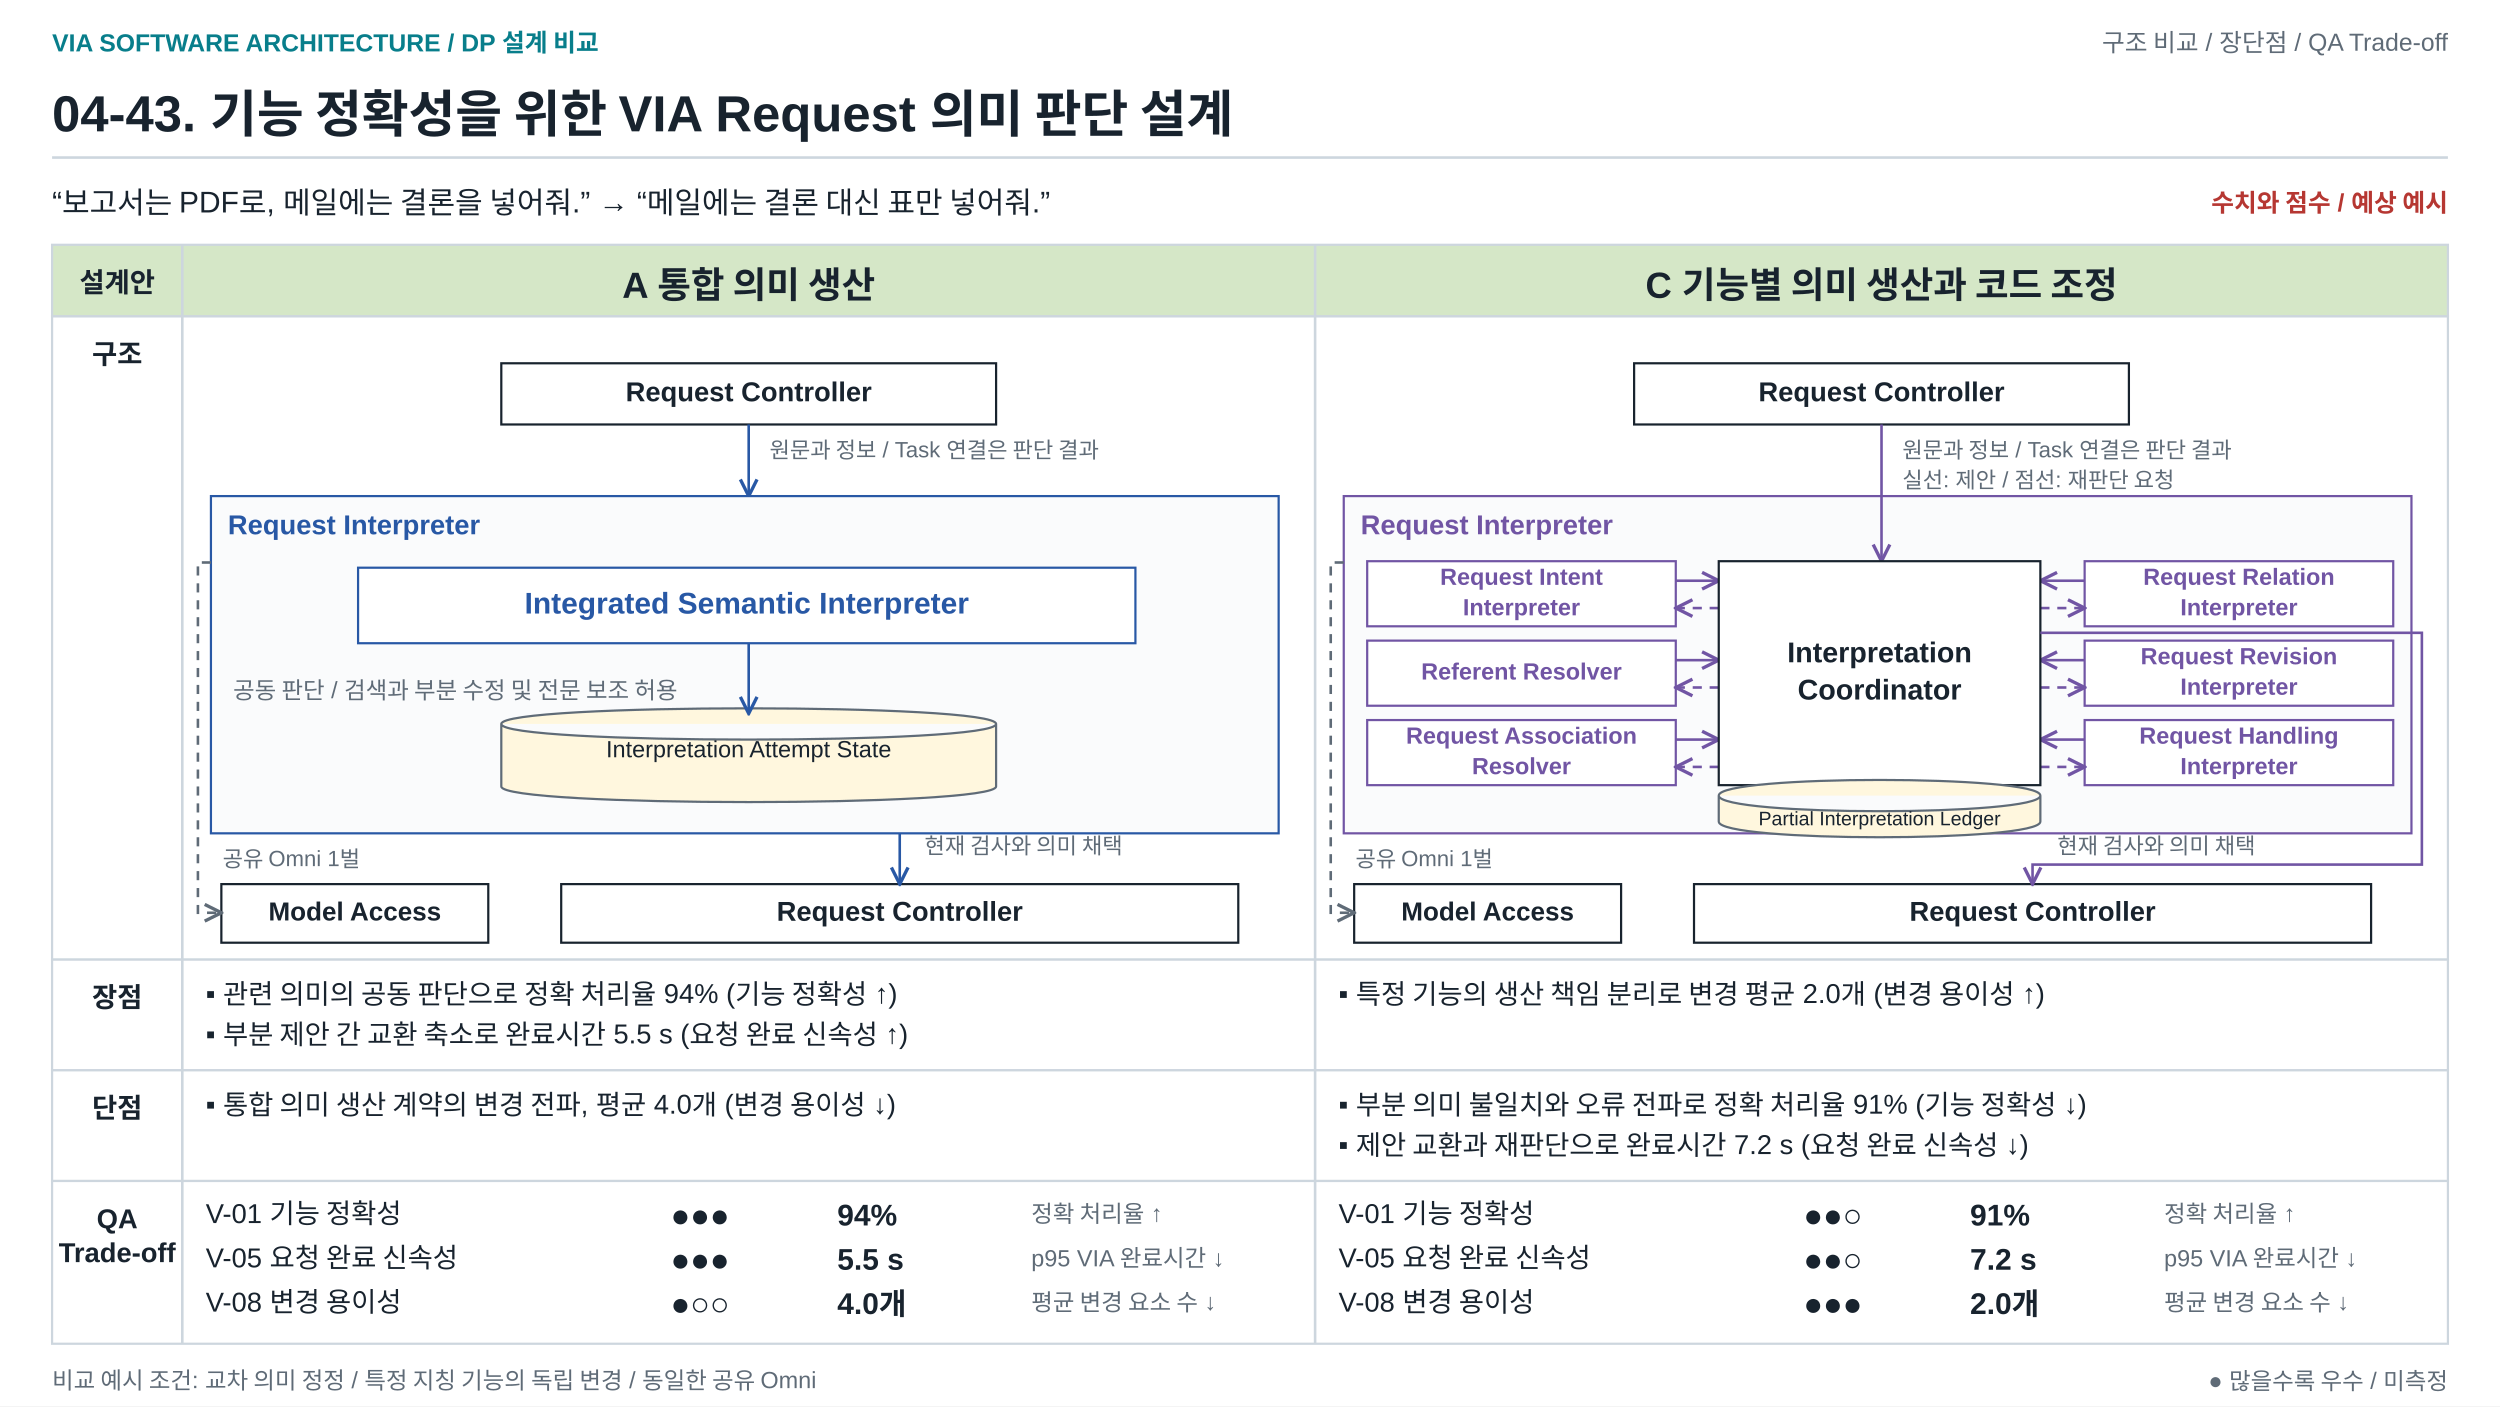
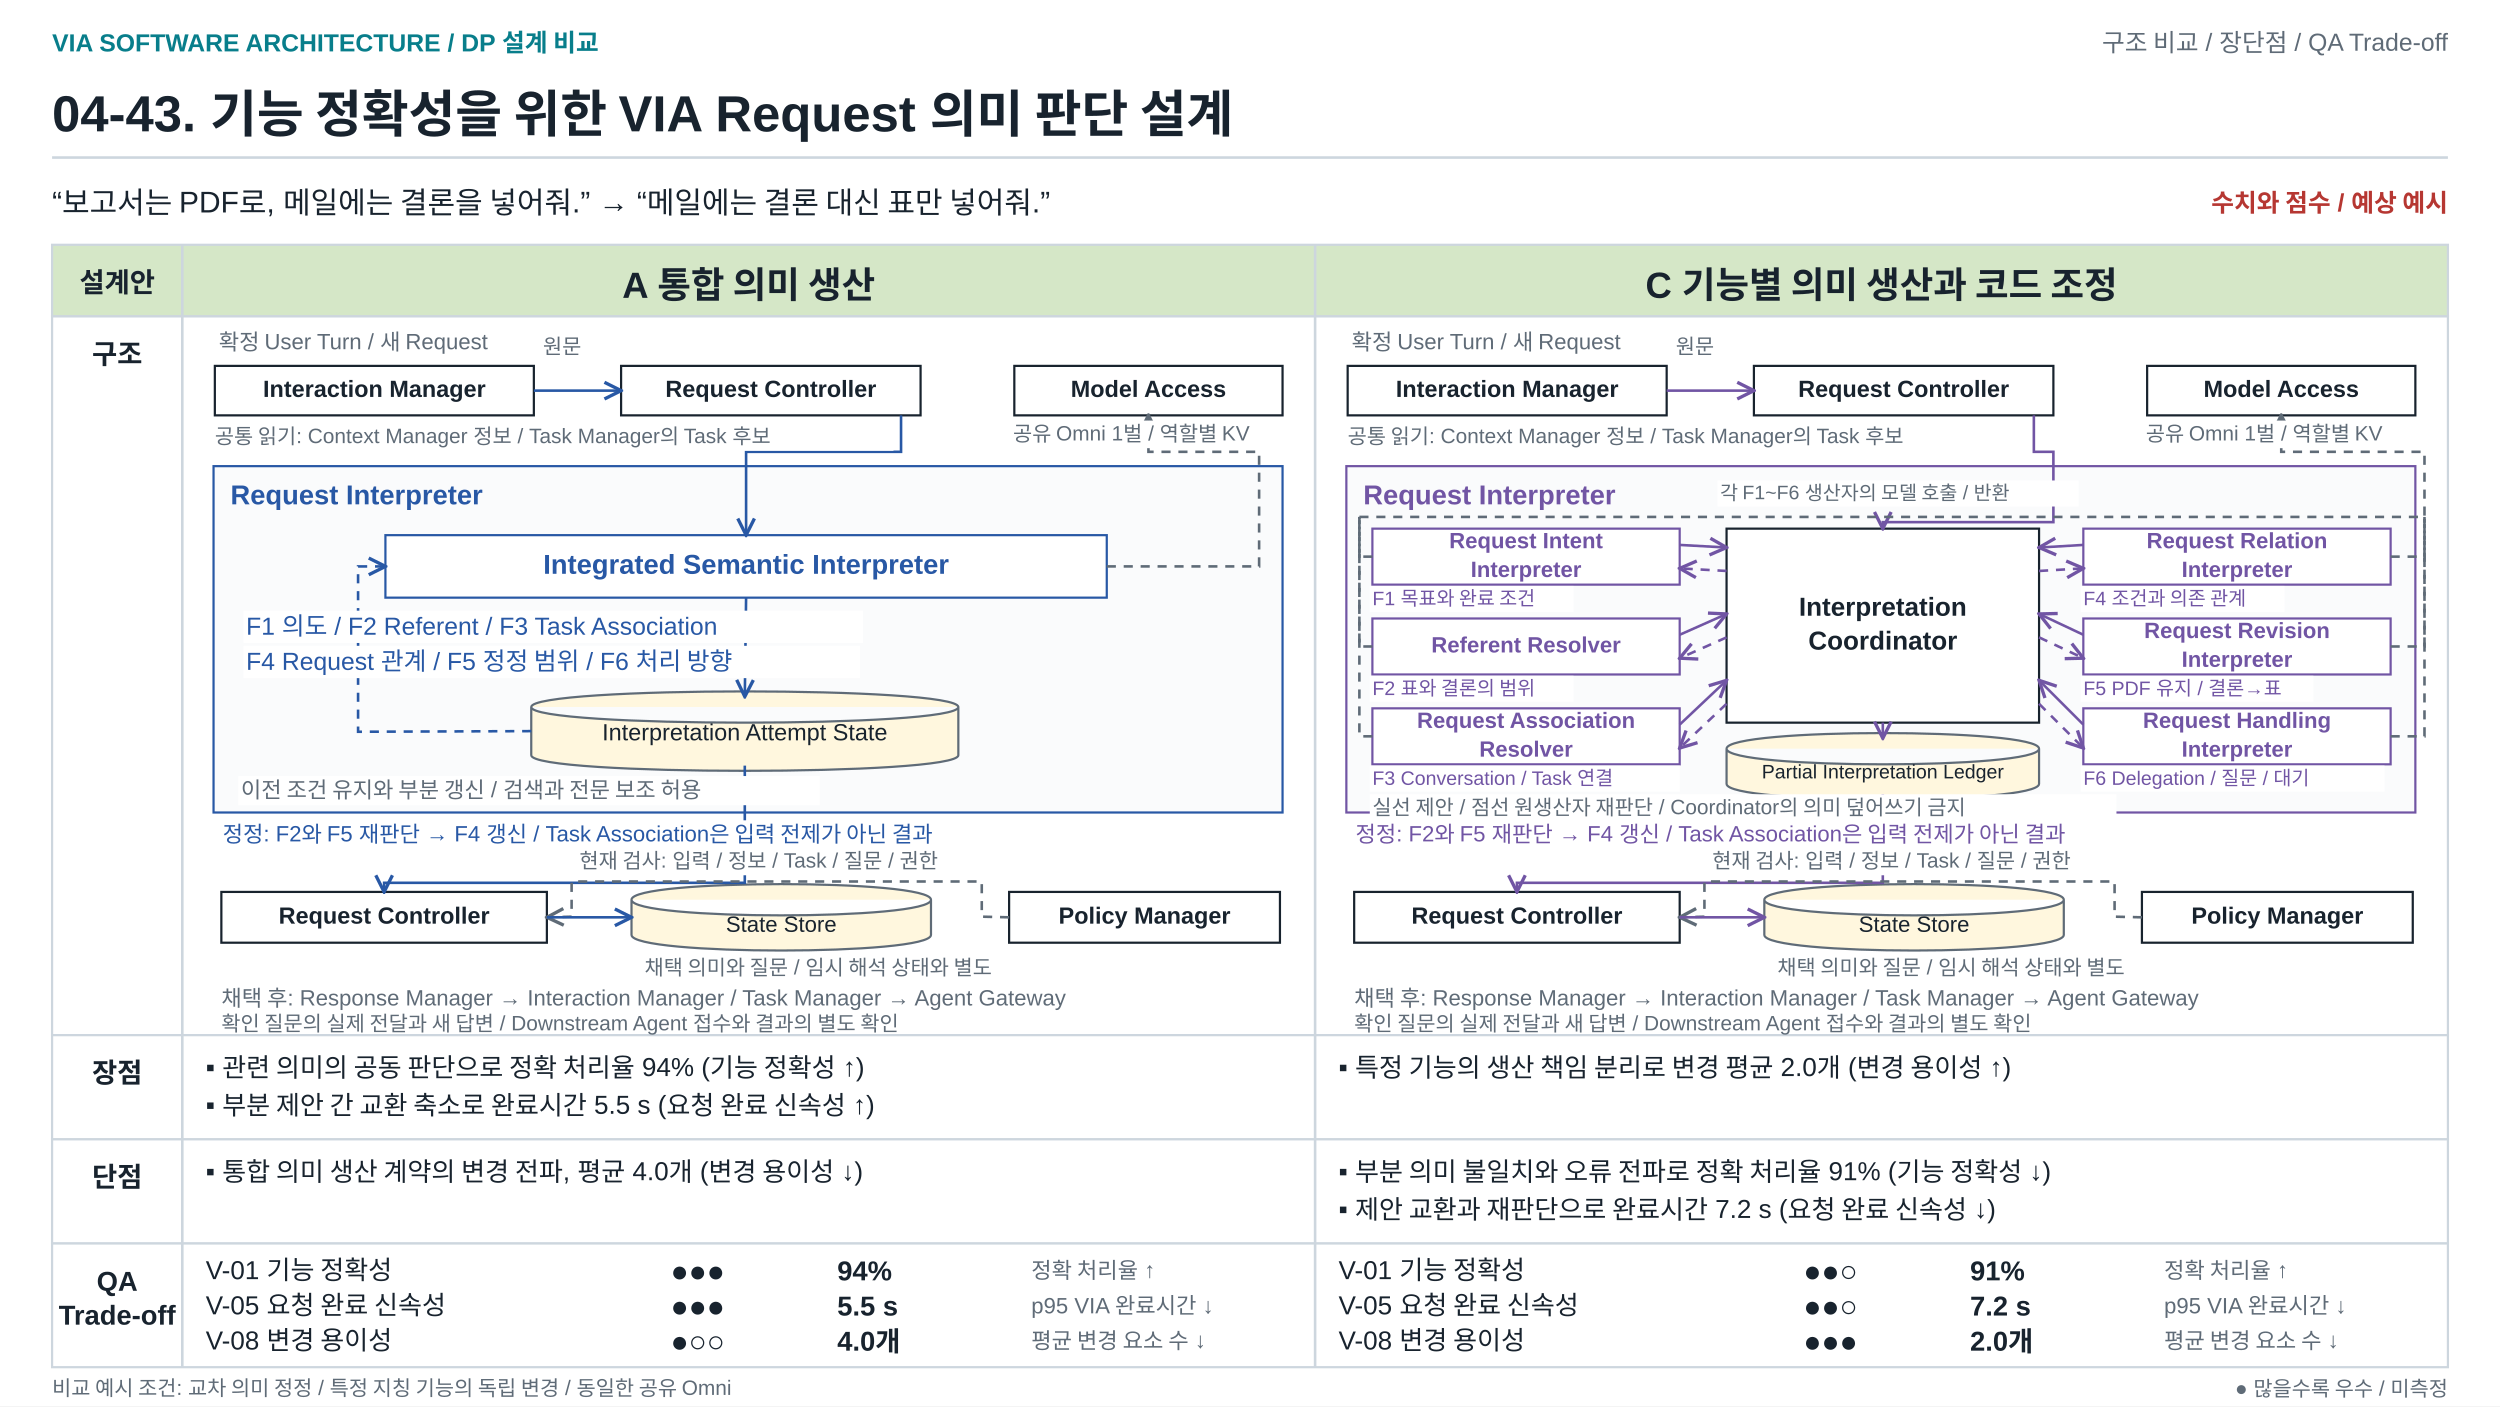
<svg xmlns="http://www.w3.org/2000/svg" width="1920" height="1080" viewBox="0 0 1920 1080" role="img" aria-labelledby="title">
  <defs>
    <marker id="a18232E" viewBox="0 0 10 10" refX="9" refY="5" markerWidth="8" markerHeight="8" orient="auto">
      <path d="M1 1L9 5L1 9" fill="none" stroke="#18232E" stroke-width="1.6" />
    </marker>
    <marker id="a2858A5" viewBox="0 0 10 10" refX="9" refY="5" markerWidth="8" markerHeight="8" orient="auto">
      <path d="M1 1L9 5L1 9" fill="none" stroke="#2858A5" stroke-width="1.6" />
    </marker>
    <marker id="aB63732" viewBox="0 0 10 10" refX="9" refY="5" markerWidth="8" markerHeight="8" orient="auto">
      <path d="M1 1L9 5L1 9" fill="none" stroke="#B63732" stroke-width="1.6" />
    </marker>
    <marker id="a087E8B" viewBox="0 0 10 10" refX="9" refY="5" markerWidth="8" markerHeight="8" orient="auto">
      <path d="M1 1L9 5L1 9" fill="none" stroke="#087E8B" stroke-width="1.6" />
    </marker>
    <marker id="a5F6B77" viewBox="0 0 10 10" refX="9" refY="5" markerWidth="8" markerHeight="8" orient="auto">
      <path d="M1 1L9 5L1 9" fill="none" stroke="#5F6B77" stroke-width="1.6" />
    </marker>
    <marker id="a7155A4" viewBox="0 0 10 10" refX="9" refY="5" markerWidth="8" markerHeight="8" orient="auto">
      <path d="M1 1L9 5L1 9" fill="none" stroke="#7155A4" stroke-width="1.6" />
    </marker>
  </defs>
  <g font-family="Apple SD Gothic Neo, Arial, sans-serif">
    <rect id="n1" fill="white" stroke="none" stroke-width="1.7" x="0" y="0" width="1920" height="1080" />
    <text id="n2-0" data-width="1300" x="40" y="39.48" text-anchor="start" font-size="19" font-weight="700" fill="#087E8B">VIA SOFTWARE ARCHITECTURE / DP 설계 비교</text>
    <text id="n3-0" data-width="450" x="1880" y="39.48" text-anchor="end" font-size="19" font-weight="400" fill="#5F6B77">구조 비교 / 장단점 / QA Trade-off</text>
    <text id="n4-0" data-width="1840" x="40" y="100.88" text-anchor="start" font-size="39" font-weight="700" fill="#18232E">04-43. 기능 정확성을 위한 VIA Request 의미 판단 설계</text>
    <polyline id="n5" points="40,121 1880,121" fill="none" stroke="#CDD6DE" stroke-width="2" />
    <text id="n6-0" data-width="1530" x="40" y="163.16" text-anchor="start" font-size="23" font-weight="400" fill="#18232E">“보고서는 PDF로, 메일에는 결론을 넣어줘.” → “메일에는 결론 대신 표만 넣어줘.”</text>
    <text id="n7-0" data-width="290" x="1880" y="162.48" text-anchor="end" font-size="19" font-weight="700" fill="#B63732">수치와 점수 / 예상 예시</text>
    <rect id="n8" fill="#D5E7C7" stroke="#CDD6DE" stroke-width="1.7" x="40" y="188" width="1840" height="55" />
    <text id="n9-0" data-width="98" x="90" y="224.32" text-anchor="middle" font-size="21" font-weight="700" fill="#18232E">설계안</text>
-     <rect id="n10" fill="white" stroke="#CDD6DE" stroke-width="1.7" x="40" y="243" width="1840" height="494" />
+     <rect id="n10" fill="white" stroke="#CDD6DE" stroke-width="1.7" x="40" y="243" width="1840" height="552" />
    <text id="n11-0" data-width="98" x="90" y="279.32" text-anchor="middle" font-size="21" font-weight="700" fill="#18232E">구조</text>
-     <rect id="n12" fill="white" stroke="#CDD6DE" stroke-width="1.7" x="40" y="737" width="1840" height="85" />
-     <text id="n13-0" data-width="98" x="90" y="773.32" text-anchor="middle" font-size="21" font-weight="700" fill="#18232E">장점</text>
-     <rect id="n14" fill="white" stroke="#CDD6DE" stroke-width="1.7" x="40" y="822" width="1840" height="85" />
-     <text id="n15-0" data-width="98" x="90" y="858.32" text-anchor="middle" font-size="21" font-weight="700" fill="#18232E">단점</text>
-     <rect id="n16" fill="white" stroke="#CDD6DE" stroke-width="1.7" x="40" y="907" width="1840" height="125" />
-     <text id="n17-0" data-width="98" x="90" y="943.32" text-anchor="middle" font-size="21" font-weight="700" fill="#18232E">QA</text>
-     <text id="n17-1" data-width="98" x="90" y="969.32" text-anchor="middle" font-size="21" font-weight="700" fill="#18232E">Trade-off</text>
-     <polyline id="n18" points="140,188 140,1032" fill="none" stroke="#CDD6DE" stroke-width="2" />
-     <polyline id="n19" points="1010,188 1010,1032" fill="none" stroke="#CDD6DE" stroke-width="2" />
+     <rect id="n12" fill="white" stroke="#CDD6DE" stroke-width="1.7" x="40" y="795" width="1840" height="80" />
+     <text id="n13-0" data-width="98" x="90" y="831.32" text-anchor="middle" font-size="21" font-weight="700" fill="#18232E">장점</text>
+     <rect id="n14" fill="white" stroke="#CDD6DE" stroke-width="1.7" x="40" y="875" width="1840" height="80" />
+     <text id="n15-0" data-width="98" x="90" y="911.32" text-anchor="middle" font-size="21" font-weight="700" fill="#18232E">단점</text>
+     <rect id="n16" fill="white" stroke="#CDD6DE" stroke-width="1.7" x="40" y="955" width="1840" height="95" />
+     <text id="n17-0" data-width="98" x="90" y="991.32" text-anchor="middle" font-size="21" font-weight="700" fill="#18232E">QA</text>
+     <text id="n17-1" data-width="98" x="90" y="1017.32" text-anchor="middle" font-size="21" font-weight="700" fill="#18232E">Trade-off</text>
+     <polyline id="n18" points="140,188 140,1050" fill="none" stroke="#CDD6DE" stroke-width="2" />
+     <polyline id="n19" points="1010,188 1010,1050" fill="none" stroke="#CDD6DE" stroke-width="2" />
    <text id="n20-0" data-width="838" x="575" y="228.76" text-anchor="middle" font-size="28" font-weight="700" fill="#18232E">A 통합 의미 생산</text>
-     <text id="n21-0" data-width="836" x="158" y="770.32" text-anchor="start" font-size="21" font-weight="400" fill="#18232E">▪ 관련 의미의 공동 판단으로 정확 처리율 94% (기능 정확성 ↑)</text>
-     <text id="n22-0" data-width="836" x="158" y="801.32" text-anchor="start" font-size="21" font-weight="400" fill="#18232E">▪ 부분 제안 간 교환 축소로 완료시간 5.5 s (요청 완료 신속성 ↑)</text>
-     <text id="n23-0" data-width="836" x="158" y="855.32" text-anchor="start" font-size="21" font-weight="400" fill="#18232E">▪ 통합 의미 생산 계약의 변경 전파, 평균 4.0개 (변경 용이성 ↓)</text>
-     <text id="n24-0" data-width="335" x="158" y="939.32" text-anchor="start" font-size="21" font-weight="400" fill="#18232E">V-01 기능 정확성</text>
-     <text id="n25-0" data-width="112" x="515" y="942.0" text-anchor="start" font-size="25" font-weight="400" fill="#18232E">●●●</text>
-     <text id="n26-0" data-width="140" x="643" y="941.16" text-anchor="start" font-size="23" font-weight="700" fill="#18232E">94%</text>
-     <text id="n27-0" data-width="206" x="792" y="938.56" text-anchor="start" font-size="18" font-weight="400" fill="#5F6B77">정확 처리율 ↑</text>
-     <text id="n28-0" data-width="335" x="158" y="973.32" text-anchor="start" font-size="21" font-weight="400" fill="#18232E">V-05 요청 완료 신속성</text>
-     <text id="n29-0" data-width="112" x="515" y="976.0" text-anchor="start" font-size="25" font-weight="400" fill="#18232E">●●●</text>
-     <text id="n30-0" data-width="140" x="643" y="975.16" text-anchor="start" font-size="23" font-weight="700" fill="#18232E">5.5 s</text>
-     <text id="n31-0" data-width="206" x="792" y="972.56" text-anchor="start" font-size="18" font-weight="400" fill="#5F6B77">p95 VIA 완료시간 ↓</text>
-     <text id="n32-0" data-width="335" x="158" y="1007.32" text-anchor="start" font-size="21" font-weight="400" fill="#18232E">V-08 변경 용이성</text>
-     <text id="n33-0" data-width="112" x="515" y="1010.0" text-anchor="start" font-size="25" font-weight="400" fill="#18232E">●○○</text>
-     <text id="n34-0" data-width="140" x="643" y="1009.16" text-anchor="start" font-size="23" font-weight="700" fill="#18232E">4.0개</text>
-     <text id="n35-0" data-width="206" x="792" y="1006.56" text-anchor="start" font-size="18" font-weight="400" fill="#5F6B77">평균 변경 요소 수 ↓</text>
+     <text id="n21-0" data-width="836" x="158" y="826.4" text-anchor="start" font-size="20" font-weight="400" fill="#18232E">▪ 관련 의미의 공동 판단으로 정확 처리율 94% (기능 정확성 ↑)</text>
+     <text id="n22-0" data-width="836" x="158" y="855.4" text-anchor="start" font-size="20" font-weight="400" fill="#18232E">▪ 부분 제안 간 교환 축소로 완료시간 5.5 s (요청 완료 신속성 ↑)</text>
+     <text id="n23-0" data-width="836" x="158" y="906.4" text-anchor="start" font-size="20" font-weight="400" fill="#18232E">▪ 통합 의미 생산 계약의 변경 전파, 평균 4.0개 (변경 용이성 ↓)</text>
+     <text id="n24-0" data-width="335" x="158" y="982.4" text-anchor="start" font-size="20" font-weight="400" fill="#18232E">V-01 기능 정확성</text>
+     <text id="n25-0" data-width="112" x="515" y="984.16" text-anchor="start" font-size="23" font-weight="400" fill="#18232E">●●●</text>
+     <text id="n26-0" data-width="140" x="643" y="983.32" text-anchor="start" font-size="21" font-weight="700" fill="#18232E">94%</text>
+     <text id="n27-0" data-width="206" x="792" y="981.64" text-anchor="start" font-size="17" font-weight="400" fill="#5F6B77">정확 처리율 ↑</text>
+     <text id="n28-0" data-width="335" x="158" y="1009.4" text-anchor="start" font-size="20" font-weight="400" fill="#18232E">V-05 요청 완료 신속성</text>
+     <text id="n29-0" data-width="112" x="515" y="1011.16" text-anchor="start" font-size="23" font-weight="400" fill="#18232E">●●●</text>
+     <text id="n30-0" data-width="140" x="643" y="1010.32" text-anchor="start" font-size="21" font-weight="700" fill="#18232E">5.5 s</text>
+     <text id="n31-0" data-width="206" x="792" y="1008.64" text-anchor="start" font-size="17" font-weight="400" fill="#5F6B77">p95 VIA 완료시간 ↓</text>
+     <text id="n32-0" data-width="335" x="158" y="1036.4" text-anchor="start" font-size="20" font-weight="400" fill="#18232E">V-08 변경 용이성</text>
+     <text id="n33-0" data-width="112" x="515" y="1038.16" text-anchor="start" font-size="23" font-weight="400" fill="#18232E">●○○</text>
+     <text id="n34-0" data-width="140" x="643" y="1037.32" text-anchor="start" font-size="21" font-weight="700" fill="#18232E">4.0개</text>
+     <text id="n35-0" data-width="206" x="792" y="1035.64" text-anchor="start" font-size="17" font-weight="400" fill="#5F6B77">평균 변경 요소 수 ↓</text>
    <text id="n36-0" data-width="838" x="1445" y="228.76" text-anchor="middle" font-size="28" font-weight="700" fill="#18232E">C 기능별 의미 생산과 코드 조정</text>
-     <text id="n37-0" data-width="836" x="1028" y="770.32" text-anchor="start" font-size="21" font-weight="400" fill="#18232E">▪ 특정 기능의 생산 책임 분리로 변경 평균 2.0개 (변경 용이성 ↑)</text>
-     <text id="n38-0" data-width="836" x="1028" y="855.32" text-anchor="start" font-size="21" font-weight="400" fill="#18232E">▪ 부분 의미 불일치와 오류 전파로 정확 처리율 91% (기능 정확성 ↓)</text>
-     <text id="n39-0" data-width="836" x="1028" y="886.32" text-anchor="start" font-size="21" font-weight="400" fill="#18232E">▪ 제안 교환과 재판단으로 완료시간 7.2 s (요청 완료 신속성 ↓)</text>
-     <text id="n40-0" data-width="335" x="1028" y="939.32" text-anchor="start" font-size="21" font-weight="400" fill="#18232E">V-01 기능 정확성</text>
-     <text id="n41-0" data-width="112" x="1385" y="942.0" text-anchor="start" font-size="25" font-weight="400" fill="#18232E">●●○</text>
-     <text id="n42-0" data-width="140" x="1513" y="941.16" text-anchor="start" font-size="23" font-weight="700" fill="#18232E">91%</text>
-     <text id="n43-0" data-width="206" x="1662" y="938.56" text-anchor="start" font-size="18" font-weight="400" fill="#5F6B77">정확 처리율 ↑</text>
-     <text id="n44-0" data-width="335" x="1028" y="973.32" text-anchor="start" font-size="21" font-weight="400" fill="#18232E">V-05 요청 완료 신속성</text>
-     <text id="n45-0" data-width="112" x="1385" y="976.0" text-anchor="start" font-size="25" font-weight="400" fill="#18232E">●●○</text>
-     <text id="n46-0" data-width="140" x="1513" y="975.16" text-anchor="start" font-size="23" font-weight="700" fill="#18232E">7.2 s</text>
-     <text id="n47-0" data-width="206" x="1662" y="972.56" text-anchor="start" font-size="18" font-weight="400" fill="#5F6B77">p95 VIA 완료시간 ↓</text>
-     <text id="n48-0" data-width="335" x="1028" y="1007.32" text-anchor="start" font-size="21" font-weight="400" fill="#18232E">V-08 변경 용이성</text>
-     <text id="n49-0" data-width="112" x="1385" y="1010.0" text-anchor="start" font-size="25" font-weight="400" fill="#18232E">●●●</text>
-     <text id="n50-0" data-width="140" x="1513" y="1009.16" text-anchor="start" font-size="23" font-weight="700" fill="#18232E">2.0개</text>
-     <text id="n51-0" data-width="206" x="1662" y="1006.56" text-anchor="start" font-size="18" font-weight="400" fill="#5F6B77">평균 변경 요소 수 ↓</text>
-     <text id="n52-0" data-width="1520" x="40" y="1066.56" text-anchor="start" font-size="18" font-weight="400" fill="#5F6B77">비교 예시 조건: 교차 의미 정정 / 특정 지칭 기능의 독립 변경 / 동일한 공유 Omni</text>
-     <text id="n53-0" data-width="315" x="1880" y="1066.56" text-anchor="end" font-size="18" font-weight="400" fill="#5F6B77">● 많을수록 우수 / 미측정</text>
-     <rect id="n54" fill="white" stroke="#18232E" stroke-width="1.7" x="385" y="279" width="380" height="47" />
-     <text id="n55-0" data-width="362" x="575.0" y="308.17" text-anchor="middle" font-size="21" font-weight="700" fill="#18232E">Request Controller</text>
-     <polyline id="n56" points="575,326 575,381" fill="none" stroke="#2858A5" stroke-width="2" marker-end="url(#a2858A5)" />
-     <text id="n57-0" data-width="360" x="591" y="351.64" text-anchor="start" font-size="17" font-weight="400" fill="#5F6B77">원문과 정보 / Task 연결은 판단 결과</text>
-     <rect id="n58" fill="#FAFBFC" stroke="#2858A5" stroke-width="1.7" x="162" y="381" width="820" height="259" />
-     <text id="n59-0" data-width="794" x="175" y="410.32" text-anchor="start" font-size="21" font-weight="700" fill="#2858A5">Request Interpreter</text>
-     <rect id="n60" fill="white" stroke="#2858A5" stroke-width="1.7" x="275" y="436" width="597" height="58" />
-     <text id="n61-0" data-width="579" x="573.5" y="471.21" text-anchor="middle" font-size="23" font-weight="700" fill="#2858A5">Integrated Semantic Interpreter</text>
-     <path id="n62" fill="#FFF7DE" stroke="#5F6B77" stroke-width="1.7" d="M385 556C385 540 765 540 765 556V604C765 620 385 620 385 604Z M385 556C385 572 765 572 765 556" />
-     <text id="n63-0" data-width="362" x="575.0" y="581.56" text-anchor="middle" font-size="18" font-weight="400" fill="#18232E">Interpretation Attempt State</text>
-     <polyline id="n64" points="575,494 575,548" fill="none" stroke="#2858A5" stroke-width="2" marker-end="url(#a2858A5)" />
-     <text id="n65-0" data-width="785" x="179" y="536.56" text-anchor="start" font-size="18" font-weight="400" fill="#5F6B77">공동 판단 / 검색과 부분 수정 및 전문 보조 허용</text>
-     <rect id="n66" fill="white" stroke="#18232E" stroke-width="1.7" x="170" y="679" width="205" height="45" />
-     <text id="n67-0" data-width="187" x="272.5" y="706.9" text-anchor="middle" font-size="20" font-weight="700" fill="#18232E">Model Access</text>
-     <rect id="n68" fill="white" stroke="#18232E" stroke-width="1.7" x="431" y="679" width="520" height="45" />
-     <text id="n69-0" data-width="502" x="691.0" y="707.17" text-anchor="middle" font-size="21" font-weight="700" fill="#18232E">Request Controller</text>
-     <polyline id="n70" points="162,432 152,432 152,701 170,701" fill="none" stroke="#5F6B77" stroke-width="2" stroke-dasharray="7 6" marker-end="url(#a5F6B77)" />
-     <text id="n71-0" data-width="246" x="171" y="665.64" text-anchor="start" font-size="17" font-weight="400" fill="#5F6B77">공유 Omni 1벌</text>
-     <polyline id="n72" points="691,640 691,679" fill="none" stroke="#2858A5" stroke-width="2" marker-end="url(#a2858A5)" />
-     <text id="n73-0" data-width="263" x="710" y="655.64" text-anchor="start" font-size="17" font-weight="400" fill="#5F6B77">현재 검사와 의미 채택</text>
-     <rect id="n74" fill="white" stroke="#18232E" stroke-width="1.7" x="1255" y="279" width="380" height="47" />
-     <text id="n75-0" data-width="362" x="1445.0" y="308.17" text-anchor="middle" font-size="21" font-weight="700" fill="#18232E">Request Controller</text>
-     <polyline id="n76" points="1445,326 1445,431" fill="none" stroke="#7155A4" stroke-width="2" marker-end="url(#a7155A4)" />
-     <text id="n77-0" data-width="360" x="1461" y="351.64" text-anchor="start" font-size="17" font-weight="400" fill="#5F6B77">원문과 정보 / Task 연결은 판단 결과</text>
-     <text id="n78-0" data-width="360" x="1461" y="374.64" text-anchor="start" font-size="17" font-weight="400" fill="#5F6B77">실선: 제안 / 점선: 재판단 요청</text>
-     <rect id="n79" fill="#FAFBFC" stroke="#7155A4" stroke-width="1.7" x="1032" y="381" width="820" height="259" />
-     <text id="n80-0" data-width="794" x="1045" y="410.32" text-anchor="start" font-size="21" font-weight="700" fill="#7155A4">Request Interpreter</text>
-     <polyline id="n81" points="1445,381 1445,431" fill="none" stroke="#7155A4" stroke-width="2" marker-end="url(#a7155A4)" />
-     <rect id="n82" fill="white" stroke="#7155A4" stroke-width="1.7" x="1050" y="431" width="237" height="50" />
-     <text id="n83-0" data-width="219" x="1168.5" y="449.16" text-anchor="middle" font-size="18" font-weight="700" fill="#7155A4">Request Intent</text>
-     <text id="n83-1" data-width="219" x="1168.5" y="472.56" text-anchor="middle" font-size="18" font-weight="700" fill="#7155A4">Interpreter</text>
-     <polyline id="n84" points="1287,446 1320,446" fill="none" stroke="#7155A4" stroke-width="2" marker-end="url(#a7155A4)" />
-     <polyline id="n85" points="1320,467 1287,467" fill="none" stroke="#7155A4" stroke-width="2" stroke-dasharray="7 6" marker-end="url(#a7155A4)" />
-     <rect id="n86" fill="white" stroke="#7155A4" stroke-width="1.7" x="1050" y="492" width="237" height="50" />
-     <text id="n87-0" data-width="219" x="1168.5" y="521.86" text-anchor="middle" font-size="18" font-weight="700" fill="#7155A4">Referent Resolver</text>
-     <polyline id="n88" points="1287,507 1320,507" fill="none" stroke="#7155A4" stroke-width="2" marker-end="url(#a7155A4)" />
-     <polyline id="n89" points="1320,528 1287,528" fill="none" stroke="#7155A4" stroke-width="2" stroke-dasharray="7 6" marker-end="url(#a7155A4)" />
-     <rect id="n90" fill="white" stroke="#7155A4" stroke-width="1.7" x="1050" y="553" width="237" height="50" />
-     <text id="n91-0" data-width="219" x="1168.5" y="571.16" text-anchor="middle" font-size="18" font-weight="700" fill="#7155A4">Request Association</text>
-     <text id="n91-1" data-width="219" x="1168.5" y="594.56" text-anchor="middle" font-size="18" font-weight="700" fill="#7155A4">Resolver</text>
-     <polyline id="n92" points="1287,568 1320,568" fill="none" stroke="#7155A4" stroke-width="2" marker-end="url(#a7155A4)" />
-     <polyline id="n93" points="1320,589 1287,589" fill="none" stroke="#7155A4" stroke-width="2" stroke-dasharray="7 6" marker-end="url(#a7155A4)" />
-     <rect id="n94" fill="white" stroke="#7155A4" stroke-width="1.7" x="1601" y="431" width="237" height="50" />
-     <text id="n95-0" data-width="219" x="1719.5" y="449.16" text-anchor="middle" font-size="18" font-weight="700" fill="#7155A4">Request Relation</text>
-     <text id="n95-1" data-width="219" x="1719.5" y="472.56" text-anchor="middle" font-size="18" font-weight="700" fill="#7155A4">Interpreter</text>
-     <polyline id="n96" points="1601,446 1567,446" fill="none" stroke="#7155A4" stroke-width="2" marker-end="url(#a7155A4)" />
-     <polyline id="n97" points="1567,467 1601,467" fill="none" stroke="#7155A4" stroke-width="2" stroke-dasharray="7 6" marker-end="url(#a7155A4)" />
-     <rect id="n98" fill="white" stroke="#7155A4" stroke-width="1.7" x="1601" y="492" width="237" height="50" />
-     <text id="n99-0" data-width="219" x="1719.5" y="510.16" text-anchor="middle" font-size="18" font-weight="700" fill="#7155A4">Request Revision</text>
-     <text id="n99-1" data-width="219" x="1719.5" y="533.56" text-anchor="middle" font-size="18" font-weight="700" fill="#7155A4">Interpreter</text>
-     <polyline id="n100" points="1601,507 1567,507" fill="none" stroke="#7155A4" stroke-width="2" marker-end="url(#a7155A4)" />
-     <polyline id="n101" points="1567,528 1601,528" fill="none" stroke="#7155A4" stroke-width="2" stroke-dasharray="7 6" marker-end="url(#a7155A4)" />
-     <rect id="n102" fill="white" stroke="#7155A4" stroke-width="1.7" x="1601" y="553" width="237" height="50" />
-     <text id="n103-0" data-width="219" x="1719.5" y="571.16" text-anchor="middle" font-size="18" font-weight="700" fill="#7155A4">Request Handling</text>
-     <text id="n103-1" data-width="219" x="1719.5" y="594.56" text-anchor="middle" font-size="18" font-weight="700" fill="#7155A4">Interpreter</text>
-     <polyline id="n104" points="1601,568 1567,568" fill="none" stroke="#7155A4" stroke-width="2" marker-end="url(#a7155A4)" />
-     <polyline id="n105" points="1567,589 1601,589" fill="none" stroke="#7155A4" stroke-width="2" stroke-dasharray="7 6" marker-end="url(#a7155A4)" />
-     <rect id="n106" fill="white" stroke="#18232E" stroke-width="1.7" x="1320" y="431" width="247" height="172" />
-     <text id="n107-0" data-width="229" x="1443.5" y="508.64" text-anchor="middle" font-size="22" font-weight="700" fill="#18232E">Interpretation</text>
-     <text id="n107-1" data-width="229" x="1443.5" y="537.24" text-anchor="middle" font-size="22" font-weight="700" fill="#18232E">Coordinator</text>
-     <path id="n108" fill="#FFF7DE" stroke="#5F6B77" stroke-width="1.7" d="M1320 611C1320 595 1567 595 1567 611V631C1567 647 1320 647 1320 631Z M1320 611C1320 627 1567 627 1567 611" />
-     <text id="n109-0" data-width="229" x="1443.5" y="633.8" text-anchor="middle" font-size="15" font-weight="400" fill="#18232E">Partial Interpretation Ledger</text>
-     <rect id="n110" fill="white" stroke="#18232E" stroke-width="1.7" x="1040" y="679" width="205" height="45" />
-     <text id="n111-0" data-width="187" x="1142.5" y="706.9" text-anchor="middle" font-size="20" font-weight="700" fill="#18232E">Model Access</text>
-     <rect id="n112" fill="white" stroke="#18232E" stroke-width="1.7" x="1301" y="679" width="520" height="45" />
-     <text id="n113-0" data-width="502" x="1561.0" y="707.17" text-anchor="middle" font-size="21" font-weight="700" fill="#18232E">Request Controller</text>
-     <polyline id="n114" points="1032,432 1022,432 1022,701 1040,701" fill="none" stroke="#5F6B77" stroke-width="2" stroke-dasharray="7 6" marker-end="url(#a5F6B77)" />
-     <text id="n115-0" data-width="246" x="1041" y="665.64" text-anchor="start" font-size="17" font-weight="400" fill="#5F6B77">공유 Omni 1벌</text>
-     <polyline id="n116" points="1567,486 1860,486 1860,664 1561,664 1561,679" fill="none" stroke="#7155A4" stroke-width="2" marker-end="url(#a7155A4)" />
-     <text id="n117-0" data-width="263" x="1580" y="655.64" text-anchor="start" font-size="17" font-weight="400" fill="#5F6B77">현재 검사와 의미 채택</text>
+     <text id="n37-0" data-width="836" x="1028" y="826.4" text-anchor="start" font-size="20" font-weight="400" fill="#18232E">▪ 특정 기능의 생산 책임 분리로 변경 평균 2.0개 (변경 용이성 ↑)</text>
+     <text id="n38-0" data-width="836" x="1028" y="906.4" text-anchor="start" font-size="20" font-weight="400" fill="#18232E">▪ 부분 의미 불일치와 오류 전파로 정확 처리율 91% (기능 정확성 ↓)</text>
+     <text id="n39-0" data-width="836" x="1028" y="935.4" text-anchor="start" font-size="20" font-weight="400" fill="#18232E">▪ 제안 교환과 재판단으로 완료시간 7.2 s (요청 완료 신속성 ↓)</text>
+     <text id="n40-0" data-width="335" x="1028" y="982.4" text-anchor="start" font-size="20" font-weight="400" fill="#18232E">V-01 기능 정확성</text>
+     <text id="n41-0" data-width="112" x="1385" y="984.16" text-anchor="start" font-size="23" font-weight="400" fill="#18232E">●●○</text>
+     <text id="n42-0" data-width="140" x="1513" y="983.32" text-anchor="start" font-size="21" font-weight="700" fill="#18232E">91%</text>
+     <text id="n43-0" data-width="206" x="1662" y="981.64" text-anchor="start" font-size="17" font-weight="400" fill="#5F6B77">정확 처리율 ↑</text>
+     <text id="n44-0" data-width="335" x="1028" y="1009.4" text-anchor="start" font-size="20" font-weight="400" fill="#18232E">V-05 요청 완료 신속성</text>
+     <text id="n45-0" data-width="112" x="1385" y="1011.16" text-anchor="start" font-size="23" font-weight="400" fill="#18232E">●●○</text>
+     <text id="n46-0" data-width="140" x="1513" y="1010.32" text-anchor="start" font-size="21" font-weight="700" fill="#18232E">7.2 s</text>
+     <text id="n47-0" data-width="206" x="1662" y="1008.64" text-anchor="start" font-size="17" font-weight="400" fill="#5F6B77">p95 VIA 완료시간 ↓</text>
+     <text id="n48-0" data-width="335" x="1028" y="1036.4" text-anchor="start" font-size="20" font-weight="400" fill="#18232E">V-08 변경 용이성</text>
+     <text id="n49-0" data-width="112" x="1385" y="1038.16" text-anchor="start" font-size="23" font-weight="400" fill="#18232E">●●●</text>
+     <text id="n50-0" data-width="140" x="1513" y="1037.32" text-anchor="start" font-size="21" font-weight="700" fill="#18232E">2.0개</text>
+     <text id="n51-0" data-width="206" x="1662" y="1035.64" text-anchor="start" font-size="17" font-weight="400" fill="#5F6B77">평균 변경 요소 수 ↓</text>
+     <text id="n52-0" data-width="1520" x="40" y="1071.72" text-anchor="start" font-size="16" font-weight="400" fill="#5F6B77">비교 예시 조건: 교차 의미 정정 / 특정 지칭 기능의 독립 변경 / 동일한 공유 Omni</text>
+     <text id="n53-0" data-width="315" x="1880" y="1071.72" text-anchor="end" font-size="16" font-weight="400" fill="#5F6B77">● 많을수록 우수 / 미측정</text>
+     <rect id="n54" fill="white" stroke="#18232E" stroke-width="1.7" x="165" y="281" width="245" height="38" />
+     <text id="n55-0" data-width="227" x="287.5" y="304.86" text-anchor="middle" font-size="18" font-weight="700" fill="#18232E">Interaction Manager</text>
+     <rect id="n56" fill="white" stroke="#18232E" stroke-width="1.7" x="477" y="281" width="230" height="38" />
+     <text id="n57-0" data-width="212" x="592.0" y="304.86" text-anchor="middle" font-size="18" font-weight="700" fill="#18232E">Request Controller</text>
+     <rect id="n58" fill="white" stroke="#18232E" stroke-width="1.7" x="779" y="281" width="206" height="38" />
+     <text id="n59-0" data-width="188" x="882.0" y="304.86" text-anchor="middle" font-size="18" font-weight="700" fill="#18232E">Model Access</text>
+     <polyline id="n64" points="410,300.0 477,300.0" fill="none" stroke="#2858A5" stroke-width="2" marker-end="url(#a2858A5)" />
+     <rect id="n69" fill="#FAFBFC" stroke="#2858A5" stroke-width="1.7" x="164" y="358" width="821" height="266" />
+     <text id="n70-0" data-width="795" x="177" y="387.32" text-anchor="start" font-size="21" font-weight="700" fill="#2858A5">Request Interpreter</text>
+     <rect id="n71" fill="white" stroke="#2858A5" stroke-width="1.7" x="296" y="411" width="554" height="48" />
+     <text id="n72-0" data-width="536" x="573.0" y="440.67" text-anchor="middle" font-size="21" font-weight="700" fill="#2858A5">Integrated Semantic Interpreter</text>
+     <path id="n73" fill="#FFF7DE" stroke="#5F6B77" stroke-width="1.7" d="M408 543C408 527 736 527 736 543V580C736 596 408 596 408 580Z M408 543C408 559 736 559 736 543" />
+     <text id="n74-0" data-width="310" x="572.0" y="568.56" text-anchor="middle" font-size="18" font-weight="400" fill="#18232E">Interpretation Attempt State</text>
+     <polyline id="n75" points="692.0,319 692,347 573,347 573.0,411" fill="none" stroke="#2858A5" stroke-width="2" marker-end="url(#a2858A5)" />
+     <polyline id="n80" points="573.0,459 572.0,535" fill="none" stroke="#2858A5" stroke-width="2" marker-end="url(#a2858A5)" />
+     <polyline id="n81" points="408,561.5 275,562 275,435 296,435.0" fill="none" stroke="#2858A5" stroke-width="2" stroke-dasharray="7 6" marker-end="url(#a2858A5)" />
+     <polyline id="n84" points="850,435.0 967,435 967,347 882,347 882.0,319" fill="none" stroke="#5F6B77" stroke-width="2" stroke-dasharray="7 6" marker-end="url(#a5F6B77)" />
+     <rect id="n87" fill="white" stroke="#18232E" stroke-width="1.7" x="170" y="685" width="250" height="39" />
+     <text id="n88-0" data-width="232" x="295.0" y="709.36" text-anchor="middle" font-size="18" font-weight="700" fill="#18232E">Request Controller</text>
+     <path id="n89" fill="#FFF7DE" stroke="#5F6B77" stroke-width="1.7" d="M485 691C485 675 715 675 715 691V718C715 734 485 734 485 718Z M485 691C485 707 715 707 715 691" />
+     <text id="n90-0" data-width="212" x="600.0" y="715.64" text-anchor="middle" font-size="17" font-weight="400" fill="#18232E">State Store</text>
+     <rect id="n91" fill="white" stroke="#18232E" stroke-width="1.7" x="775" y="685" width="208" height="39" />
+     <text id="n92-0" data-width="190" x="879.0" y="709.36" text-anchor="middle" font-size="18" font-weight="700" fill="#18232E">Policy Manager</text>
+     <polyline id="n93" points="572.0,588 572,678 295,678 295.0,685" fill="none" stroke="#2858A5" stroke-width="2" marker-end="url(#a2858A5)" />
+     <polyline id="n94" points="775,704.5 754,704 754,677 439,677 439,704 420,704.5" fill="none" stroke="#5F6B77" stroke-width="2" stroke-dasharray="7 6" marker-end="url(#a5F6B77)" />
+     <polyline id="n95" points="420,704.5 485,704.5" fill="none" stroke="#2858A5" stroke-width="2" marker-end="url(#a2858A5)" />
+     <rect id="n60" fill="white" stroke="none" stroke-width="1.7" x="166" y="252" width="266.06" height="22.4" />
+     <text id="n61-0" data-width="280" x="168" y="268.64" text-anchor="start" font-size="17" font-weight="400" fill="#5F6B77">확정 User Turn / 새 Request</text>
+     <rect id="n62" fill="white" stroke="none" stroke-width="1.7" x="776" y="323" width="214" height="21.2" />
+     <text id="n63-0" data-width="210" x="778" y="338.72" text-anchor="start" font-size="16" font-weight="400" fill="#5F6B77">공유 Omni 1벌 / 역할별 KV</text>
+     <rect id="n65" fill="white" stroke="none" stroke-width="1.7" x="415" y="256" width="40" height="21.2" />
+     <text id="n66-0" data-width="130" x="417" y="271.72" text-anchor="start" font-size="16" font-weight="400" fill="#5F6B77">원문</text>
+     <rect id="n67" fill="white" stroke="none" stroke-width="1.7" x="163" y="325" width="523.2" height="21.2" />
+     <text id="n68-0" data-width="560" x="165" y="340.72" text-anchor="start" font-size="16" font-weight="400" fill="#5F6B77">공통 읽기: Context Manager 정보 / Task Manager의 Task 후보</text>
+     <rect id="n76" fill="white" stroke="none" stroke-width="1.7" x="187" y="469" width="475.78" height="24.8" />
+     <text id="n77-0" data-width="751" x="189" y="487.48" text-anchor="start" font-size="19" font-weight="400" fill="#2858A5">F1 의도 / F2 Referent / F3 Task Association</text>
+     <rect id="n78" fill="white" stroke="none" stroke-width="1.7" x="187" y="496" width="473.5" height="24.8" />
+     <text id="n79-0" data-width="751" x="189" y="514.48" text-anchor="start" font-size="19" font-weight="400" fill="#2858A5">F4 Request 관계 / F5 정정 범위 / F6 처리 방향</text>
+     <rect id="n82" fill="white" stroke="none" stroke-width="1.7" x="183" y="596" width="446.6" height="22.4" />
+     <text id="n83-0" data-width="778" x="185" y="612.64" text-anchor="start" font-size="17" font-weight="400" fill="#5F6B77">이전 조건 유지와 부분 갱신 / 검색과 전문 보조 허용</text>
+     <rect id="n85" fill="white" stroke="none" stroke-width="1.7" x="169" y="630" width="678.82" height="22.4" />
+     <text id="n86-0" data-width="810" x="171" y="646.64" text-anchor="start" font-size="17" font-weight="400" fill="#2858A5">정정: F2와 F5 재판단 → F4 갱신 / Task Association은 입력 전제가 아닌 결과</text>
+     <rect id="n96" fill="white" stroke="none" stroke-width="1.7" x="443" y="651" width="376.32" height="21.2" />
+     <text id="n97-0" data-width="528" x="445" y="666.72" text-anchor="start" font-size="16" font-weight="400" fill="#5F6B77">현재 검사: 입력 / 정보 / Task / 질문 / 권한</text>
+     <rect id="n98" fill="white" stroke="none" stroke-width="1.7" x="493" y="733" width="338.24" height="21.2" />
+     <text id="n99-0" data-width="462" x="495" y="748.72" text-anchor="start" font-size="16" font-weight="400" fill="#5F6B77">채택 의미와 질문 / 임시 해석 상태와 별도</text>
+     <rect id="n100" fill="white" stroke="none" stroke-width="1.7" x="168" y="756" width="768.92" height="22.4" />
+     <text id="n101-0" data-width="808" x="170" y="772.64" text-anchor="start" font-size="17" font-weight="400" fill="#5F6B77">채택 후: Response Manager → Interaction Manager / Task Manager → Agent Gateway</text>
+     <rect id="n102" fill="white" stroke="none" stroke-width="1.7" x="168" y="776" width="635.84" height="18" />
+     <text id="n103-0" data-width="808" x="170" y="791.72" text-anchor="start" font-size="16" font-weight="400" fill="#5F6B77">확인 질문의 실제 전달과 새 답변 / Downstream Agent 접수와 결과의 별도 확인</text>
+     <rect id="n104" fill="white" stroke="#18232E" stroke-width="1.7" x="1035" y="281" width="245" height="38" />
+     <text id="n105-0" data-width="227" x="1157.5" y="304.86" text-anchor="middle" font-size="18" font-weight="700" fill="#18232E">Interaction Manager</text>
+     <rect id="n106" fill="white" stroke="#18232E" stroke-width="1.7" x="1347" y="281" width="230" height="38" />
+     <text id="n107-0" data-width="212" x="1462.0" y="304.86" text-anchor="middle" font-size="18" font-weight="700" fill="#18232E">Request Controller</text>
+     <rect id="n108" fill="white" stroke="#18232E" stroke-width="1.7" x="1649" y="281" width="206" height="38" />
+     <text id="n109-0" data-width="188" x="1752.0" y="304.86" text-anchor="middle" font-size="18" font-weight="700" fill="#18232E">Model Access</text>
+     <polyline id="n114" points="1280,300.0 1347,300.0" fill="none" stroke="#7155A4" stroke-width="2" marker-end="url(#a7155A4)" />
+     <rect id="n119" fill="#FAFBFC" stroke="#7155A4" stroke-width="1.7" x="1034" y="358" width="821" height="266" />
+     <text id="n120-0" data-width="795" x="1047" y="387.32" text-anchor="start" font-size="21" font-weight="700" fill="#7155A4">Request Interpreter</text>
+     <rect id="n121" fill="white" stroke="#18232E" stroke-width="1.7" x="1326" y="406" width="240" height="149" />
+     <text id="n122-0" data-width="222" x="1446.0" y="472.9" text-anchor="middle" font-size="20" font-weight="700" fill="#18232E">Interpretation</text>
+     <text id="n122-1" data-width="222" x="1446.0" y="498.9" text-anchor="middle" font-size="20" font-weight="700" fill="#18232E">Coordinator</text>
+     <path id="n123" fill="#FFF7DE" stroke="#5F6B77" stroke-width="1.7" d="M1326 575C1326 559 1566 559 1566 575V602C1566 618 1326 618 1326 602Z M1326 575C1326 591 1566 591 1566 575" />
+     <text id="n124-0" data-width="222" x="1446.0" y="597.8" text-anchor="middle" font-size="15" font-weight="400" fill="#18232E">Partial Interpretation Ledger</text>
+     <rect id="n125" fill="white" stroke="#7155A4" stroke-width="1.7" x="1054" y="406" width="236" height="43" />
+     <text id="n126-0" data-width="218" x="1172.0" y="421.04" text-anchor="middle" font-size="17" font-weight="700" fill="#7155A4">Request Intent</text>
+     <text id="n126-1" data-width="218" x="1172.0" y="443.14" text-anchor="middle" font-size="17" font-weight="700" fill="#7155A4">Interpreter</text>
+     <polyline id="n129" points="1290,418.5 1326,420.5" fill="none" stroke="#7155A4" stroke-width="2" marker-end="url(#a7155A4)" />
+     <polyline id="n130" points="1326,438.5 1290,436.5" fill="none" stroke="#7155A4" stroke-width="2" stroke-dasharray="7 6" marker-end="url(#a7155A4)" />
+     <rect id="n131" fill="white" stroke="#7155A4" stroke-width="1.7" x="1054" y="475" width="236" height="43" />
+     <text id="n132-0" data-width="218" x="1172.0" y="501.09" text-anchor="middle" font-size="17" font-weight="700" fill="#7155A4">Referent Resolver</text>
+     <polyline id="n135" points="1290,487.5 1326,471.5" fill="none" stroke="#7155A4" stroke-width="2" marker-end="url(#a7155A4)" />
+     <polyline id="n136" points="1326,489.5 1290,505.5" fill="none" stroke="#7155A4" stroke-width="2" stroke-dasharray="7 6" marker-end="url(#a7155A4)" />
+     <rect id="n137" fill="white" stroke="#7155A4" stroke-width="1.7" x="1054" y="544" width="236" height="43" />
+     <text id="n138-0" data-width="218" x="1172.0" y="559.04" text-anchor="middle" font-size="17" font-weight="700" fill="#7155A4">Request Association</text>
+     <text id="n138-1" data-width="218" x="1172.0" y="581.14" text-anchor="middle" font-size="17" font-weight="700" fill="#7155A4">Resolver</text>
+     <polyline id="n141" points="1290,556.5 1326,522.5" fill="none" stroke="#7155A4" stroke-width="2" marker-end="url(#a7155A4)" />
+     <polyline id="n142" points="1326,540.5 1290,574.5" fill="none" stroke="#7155A4" stroke-width="2" stroke-dasharray="7 6" marker-end="url(#a7155A4)" />
+     <rect id="n143" fill="white" stroke="#7155A4" stroke-width="1.7" x="1600" y="406" width="236" height="43" />
+     <text id="n144-0" data-width="218" x="1718.0" y="421.04" text-anchor="middle" font-size="17" font-weight="700" fill="#7155A4">Request Relation</text>
+     <text id="n144-1" data-width="218" x="1718.0" y="443.14" text-anchor="middle" font-size="17" font-weight="700" fill="#7155A4">Interpreter</text>
+     <polyline id="n147" points="1600,418.5 1566,420.5" fill="none" stroke="#7155A4" stroke-width="2" marker-end="url(#a7155A4)" />
+     <polyline id="n148" points="1566,438.5 1600,436.5" fill="none" stroke="#7155A4" stroke-width="2" stroke-dasharray="7 6" marker-end="url(#a7155A4)" />
+     <rect id="n149" fill="white" stroke="#7155A4" stroke-width="1.7" x="1600" y="475" width="236" height="43" />
+     <text id="n150-0" data-width="218" x="1718.0" y="490.04" text-anchor="middle" font-size="17" font-weight="700" fill="#7155A4">Request Revision</text>
+     <text id="n150-1" data-width="218" x="1718.0" y="512.14" text-anchor="middle" font-size="17" font-weight="700" fill="#7155A4">Interpreter</text>
+     <polyline id="n153" points="1600,487.5 1566,471.5" fill="none" stroke="#7155A4" stroke-width="2" marker-end="url(#a7155A4)" />
+     <polyline id="n154" points="1566,489.5 1600,505.5" fill="none" stroke="#7155A4" stroke-width="2" stroke-dasharray="7 6" marker-end="url(#a7155A4)" />
+     <rect id="n155" fill="white" stroke="#7155A4" stroke-width="1.7" x="1600" y="544" width="236" height="43" />
+     <text id="n156-0" data-width="218" x="1718.0" y="559.04" text-anchor="middle" font-size="17" font-weight="700" fill="#7155A4">Request Handling</text>
+     <text id="n156-1" data-width="218" x="1718.0" y="581.14" text-anchor="middle" font-size="17" font-weight="700" fill="#7155A4">Interpreter</text>
+     <polyline id="n159" points="1600,556.5 1566,522.5" fill="none" stroke="#7155A4" stroke-width="2" marker-end="url(#a7155A4)" />
+     <polyline id="n160" points="1566,540.5 1600,574.5" fill="none" stroke="#7155A4" stroke-width="2" stroke-dasharray="7 6" marker-end="url(#a7155A4)" />
+     <polyline id="n161" points="1562.0,319 1562,347 1577,347 1577,401 1446,401 1446.0,406" fill="none" stroke="#7155A4" stroke-width="2" marker-end="url(#a7155A4)" />
+     <polyline id="n162" points="1446.0,555 1446.0,567" fill="none" stroke="#7155A4" stroke-width="2" marker-end="url(#a7155A4)" />
+     <polyline id="n163" points="1044,397 1862,397 1862,347 1752,347 1752,319" fill="none" stroke="#5F6B77" stroke-width="2" stroke-dasharray="7 6" marker-end="url(#a5F6B77)" />
+     <polyline id="n164" points="1054,427.5 1044,427.5 1044,397" fill="none" stroke="#5F6B77" stroke-width="2" stroke-dasharray="7 6" />
+     <polyline id="n165" points="1054,496.5 1044,496.5 1044,397" fill="none" stroke="#5F6B77" stroke-width="2" stroke-dasharray="7 6" />
+     <polyline id="n166" points="1054,565.5 1044,565.5 1044,397" fill="none" stroke="#5F6B77" stroke-width="2" stroke-dasharray="7 6" />
+     <polyline id="n167" points="1836,427.5 1862,427.5 1862,397" fill="none" stroke="#5F6B77" stroke-width="2" stroke-dasharray="7 6" />
+     <polyline id="n168" points="1836,496.5 1862,496.5 1862,397" fill="none" stroke="#5F6B77" stroke-width="2" stroke-dasharray="7 6" />
+     <polyline id="n169" points="1836,565.5 1862,565.5 1862,397" fill="none" stroke="#5F6B77" stroke-width="2" stroke-dasharray="7 6" />
+     <rect id="n176" fill="white" stroke="#18232E" stroke-width="1.7" x="1040" y="685" width="250" height="39" />
+     <text id="n177-0" data-width="232" x="1165.0" y="709.36" text-anchor="middle" font-size="18" font-weight="700" fill="#18232E">Request Controller</text>
+     <path id="n178" fill="#FFF7DE" stroke="#5F6B77" stroke-width="1.7" d="M1355 691C1355 675 1585 675 1585 691V718C1585 734 1355 734 1355 718Z M1355 691C1355 707 1585 707 1585 691" />
+     <text id="n179-0" data-width="212" x="1470.0" y="715.64" text-anchor="middle" font-size="17" font-weight="400" fill="#18232E">State Store</text>
+     <rect id="n180" fill="white" stroke="#18232E" stroke-width="1.7" x="1645" y="685" width="208" height="39" />
+     <text id="n181-0" data-width="190" x="1749.0" y="709.36" text-anchor="middle" font-size="18" font-weight="700" fill="#18232E">Policy Manager</text>
+     <polyline id="n182" points="1446.0,610 1446,678 1165,678 1165.0,685" fill="none" stroke="#7155A4" stroke-width="2" marker-end="url(#a7155A4)" />
+     <polyline id="n183" points="1645,704.5 1624,704 1624,677 1309,677 1309,704 1290,704.5" fill="none" stroke="#5F6B77" stroke-width="2" stroke-dasharray="7 6" marker-end="url(#a5F6B77)" />
+     <polyline id="n184" points="1290,704.5 1355,704.5" fill="none" stroke="#7155A4" stroke-width="2" marker-end="url(#a7155A4)" />
+     <rect id="n110" fill="white" stroke="none" stroke-width="1.7" x="1036" y="252" width="266.06" height="22.4" />
+     <text id="n111-0" data-width="280" x="1038" y="268.64" text-anchor="start" font-size="17" font-weight="400" fill="#5F6B77">확정 User Turn / 새 Request</text>
+     <rect id="n112" fill="white" stroke="none" stroke-width="1.7" x="1646" y="323" width="214" height="21.2" />
+     <text id="n113-0" data-width="210" x="1648" y="338.72" text-anchor="start" font-size="16" font-weight="400" fill="#5F6B77">공유 Omni 1벌 / 역할별 KV</text>
+     <rect id="n115" fill="white" stroke="none" stroke-width="1.7" x="1285" y="256" width="40" height="21.2" />
+     <text id="n116-0" data-width="130" x="1287" y="271.72" text-anchor="start" font-size="16" font-weight="400" fill="#5F6B77">원문</text>
+     <rect id="n117" fill="white" stroke="none" stroke-width="1.7" x="1033" y="325" width="523.2" height="21.2" />
+     <text id="n118-0" data-width="560" x="1035" y="340.72" text-anchor="start" font-size="16" font-weight="400" fill="#5F6B77">공통 읽기: Context Manager 정보 / Task Manager의 Task 후보</text>
+     <rect id="n127" fill="white" stroke="none" stroke-width="1.7" x="1052" y="450" width="156.5" height="20.0" />
+     <text id="n128-0" data-width="242" x="1054" y="464.8" text-anchor="start" font-size="15" font-weight="400" fill="#7155A4">F1 목표와 완료 조건</text>
+     <rect id="n133" fill="white" stroke="none" stroke-width="1.7" x="1052" y="519" width="156.5" height="20.0" />
+     <text id="n134-0" data-width="242" x="1054" y="533.8" text-anchor="start" font-size="15" font-weight="400" fill="#7155A4">F2 표와 결론의 범위</text>
+     <rect id="n139" fill="white" stroke="none" stroke-width="1.7" x="1052" y="588" width="238.1" height="20.0" />
+     <text id="n140-0" data-width="242" x="1054" y="602.8" text-anchor="start" font-size="15" font-weight="400" fill="#7155A4">F3 Conversation / Task 연결</text>
+     <rect id="n145" fill="white" stroke="none" stroke-width="1.7" x="1598" y="450" width="156.5" height="20.0" />
+     <text id="n146-0" data-width="242" x="1600" y="464.8" text-anchor="start" font-size="15" font-weight="400" fill="#7155A4">F4 조건과 의존 관계</text>
+     <rect id="n151" fill="white" stroke="none" stroke-width="1.7" x="1598" y="519" width="178.7" height="20.0" />
+     <text id="n152-0" data-width="242" x="1600" y="533.8" text-anchor="start" font-size="15" font-weight="400" fill="#7155A4">F5 PDF 유지 / 결론→표</text>
+     <rect id="n157" fill="white" stroke="none" stroke-width="1.7" x="1598" y="588" width="233.3" height="20.0" />
+     <text id="n158-0" data-width="242" x="1600" y="602.8" text-anchor="start" font-size="15" font-weight="400" fill="#7155A4">F6 Delegation / 질문 / 대기</text>
+     <rect id="n170" fill="white" stroke="none" stroke-width="1.7" x="1319" y="369" width="277.4" height="20.0" />
+     <text id="n171-0" data-width="521" x="1321" y="383.8" text-anchor="start" font-size="15" font-weight="400" fill="#5F6B77">각 F1~F6 생산자의 모델 호출 / 반환</text>
+     <rect id="n172" fill="white" stroke="none" stroke-width="1.7" x="1052" y="610" width="573.44" height="21.2" />
+     <text id="n173-0" data-width="788" x="1054" y="625.72" text-anchor="start" font-size="16" font-weight="400" fill="#5F6B77">실선 제안 / 점선 원생산자 재판단 / Coordinator의 의미 덮어쓰기 금지</text>
+     <rect id="n174" fill="white" stroke="none" stroke-width="1.7" x="1039" y="630" width="678.82" height="22.4" />
+     <text id="n175-0" data-width="810" x="1041" y="646.64" text-anchor="start" font-size="17" font-weight="400" fill="#7155A4">정정: F2와 F5 재판단 → F4 갱신 / Task Association은 입력 전제가 아닌 결과</text>
+     <rect id="n185" fill="white" stroke="none" stroke-width="1.7" x="1313" y="651" width="376.32" height="21.2" />
+     <text id="n186-0" data-width="528" x="1315" y="666.72" text-anchor="start" font-size="16" font-weight="400" fill="#5F6B77">현재 검사: 입력 / 정보 / Task / 질문 / 권한</text>
+     <rect id="n187" fill="white" stroke="none" stroke-width="1.7" x="1363" y="733" width="338.24" height="21.2" />
+     <text id="n188-0" data-width="462" x="1365" y="748.72" text-anchor="start" font-size="16" font-weight="400" fill="#5F6B77">채택 의미와 질문 / 임시 해석 상태와 별도</text>
+     <rect id="n189" fill="white" stroke="none" stroke-width="1.7" x="1038" y="756" width="768.92" height="22.4" />
+     <text id="n190-0" data-width="808" x="1040" y="772.64" text-anchor="start" font-size="17" font-weight="400" fill="#5F6B77">채택 후: Response Manager → Interaction Manager / Task Manager → Agent Gateway</text>
+     <rect id="n191" fill="white" stroke="none" stroke-width="1.7" x="1038" y="776" width="635.84" height="18" />
+     <text id="n192-0" data-width="808" x="1040" y="791.72" text-anchor="start" font-size="16" font-weight="400" fill="#5F6B77">확인 질문의 실제 전달과 새 답변 / Downstream Agent 접수와 결과의 별도 확인</text>
  </g>
</svg>
